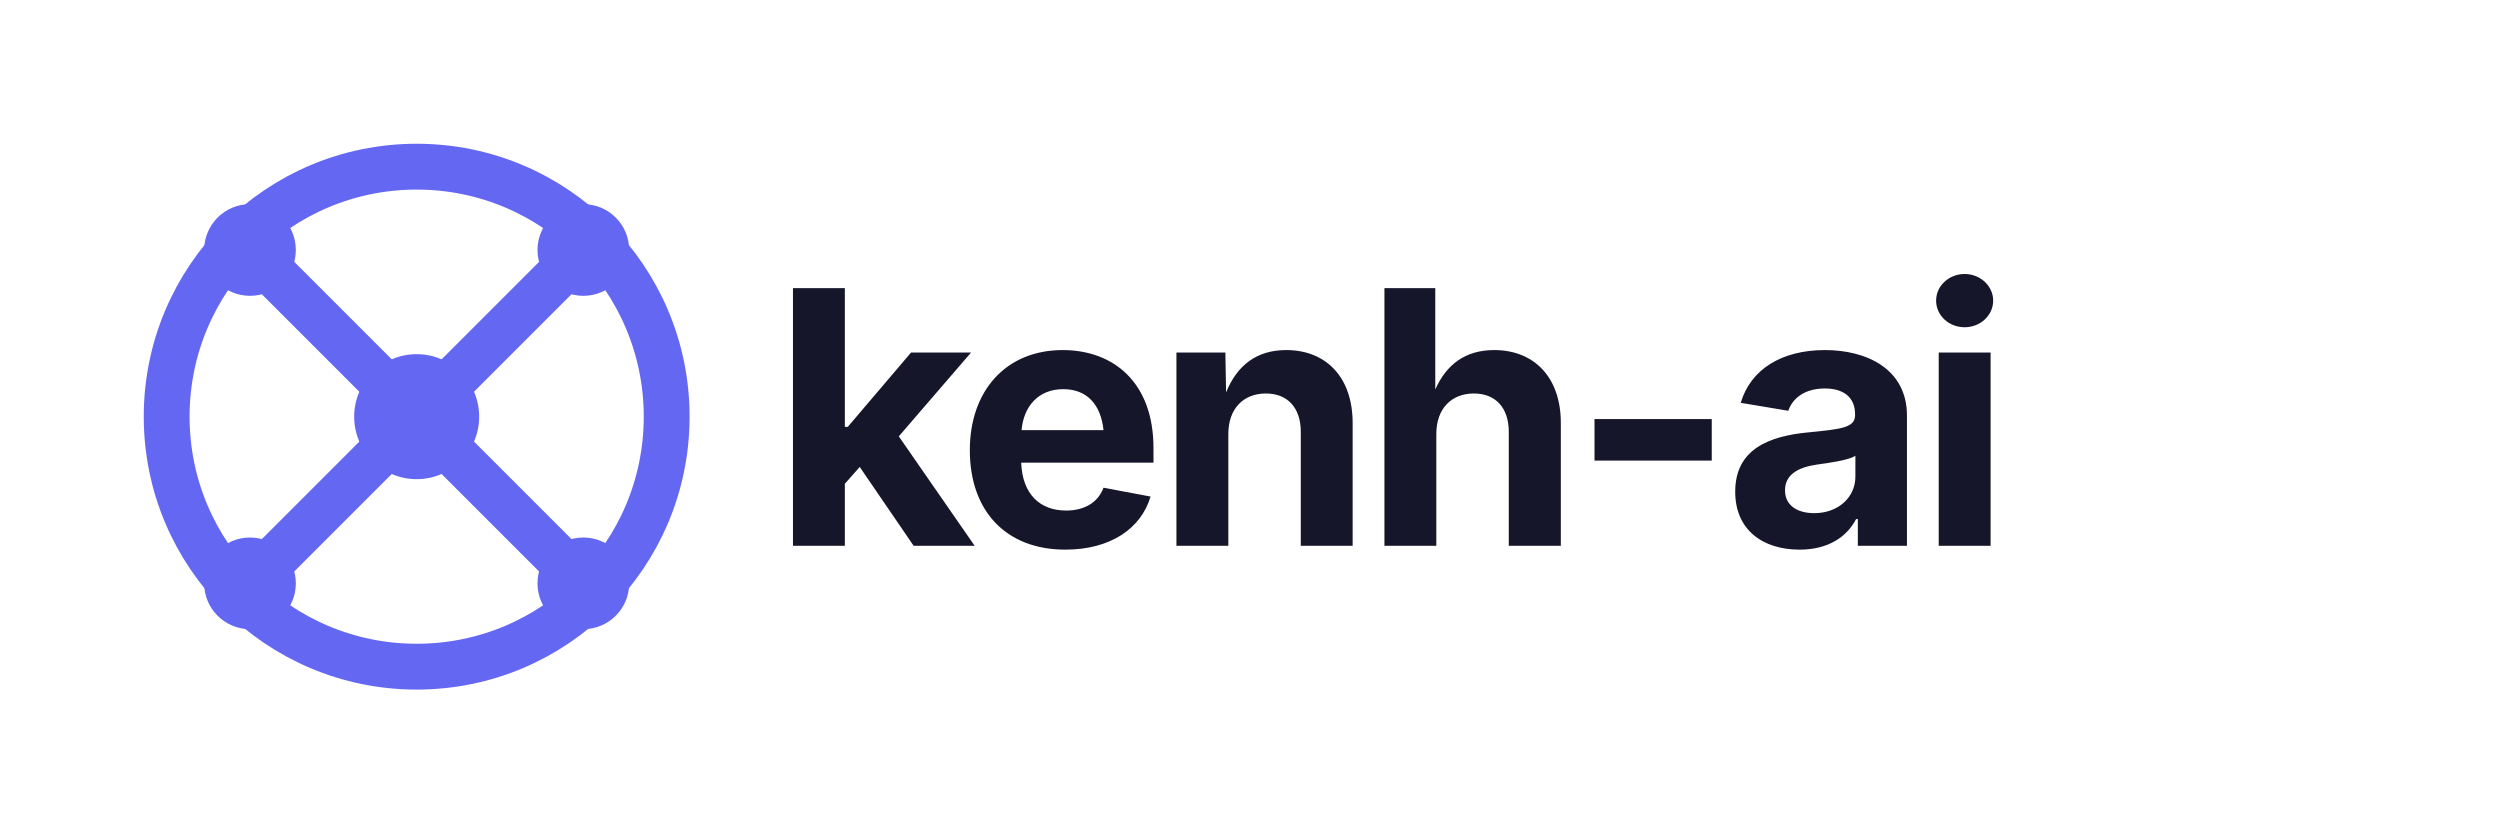
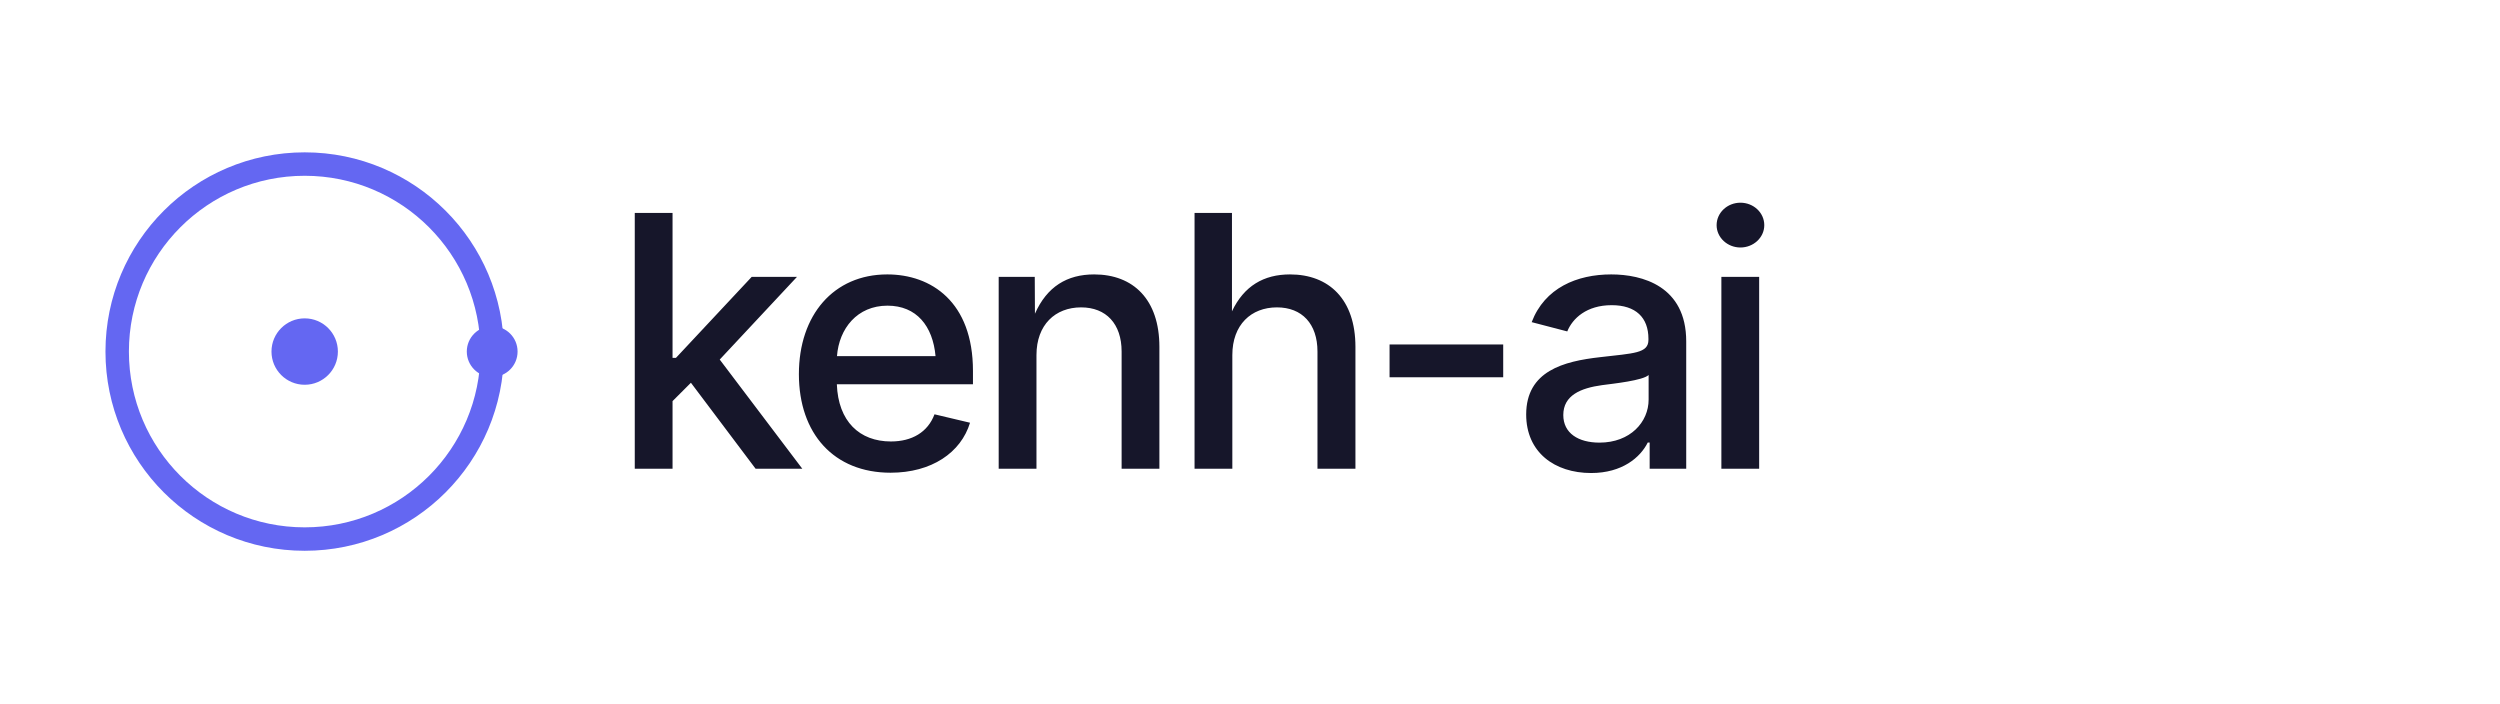
- <svg xmlns="http://www.w3.org/2000/svg" width="1200" height="400" viewBox="0 0 1200 400">
-   <g fill="none" stroke="#6467f2" stroke-width="22" stroke-linecap="round" stroke-linejoin="round">
-     <circle cx="200" cy="200" r="120" />
-     <circle cx="200" cy="200" r="30" fill="#6467f2" stroke="none" />
-     <circle cx="120" cy="120" r="22" fill="#6467f2" stroke="none" />
-     <circle cx="280" cy="120" r="22" fill="#6467f2" stroke="none" />
-     <circle cx="120" cy="280" r="22" fill="#6467f2" stroke="none" />
-     <circle cx="280" cy="280" r="22" fill="#6467f2" stroke="none" />
-     <path d="M200 200 L120 120 M200 200 L280 120 M200 200 L120 280 M200 200 L280 280" />
-   </g>
-   <text x="370" y="262" font-family="-apple-system, BlinkMacSystemFont, 'Segoe UI', Inter, Helvetica, Arial, sans-serif" font-size="170" font-weight="700" fill="#16162a" letter-spacing="-6">kenh-ai</text>
+ <svg xmlns="http://www.w3.org/2000/svg" width="640" height="180" viewBox="0 0 640 180">
+   <circle cx="78" cy="90" r="48" fill="none" stroke="#6467f2" stroke-width="6" />
+   <circle cx="78" cy="90" r="8.5" fill="#6467f2" />
+   <circle cx="126" cy="90" r="6.5" fill="#6467f2" />
+   <text x="156" y="120" font-family="-apple-system, BlinkMacSystemFont, 'Segoe UI', Inter, Helvetica, Arial, sans-serif" font-size="90" font-weight="500" fill="#16162a" letter-spacing="-4">kenh-ai</text>
</svg>
